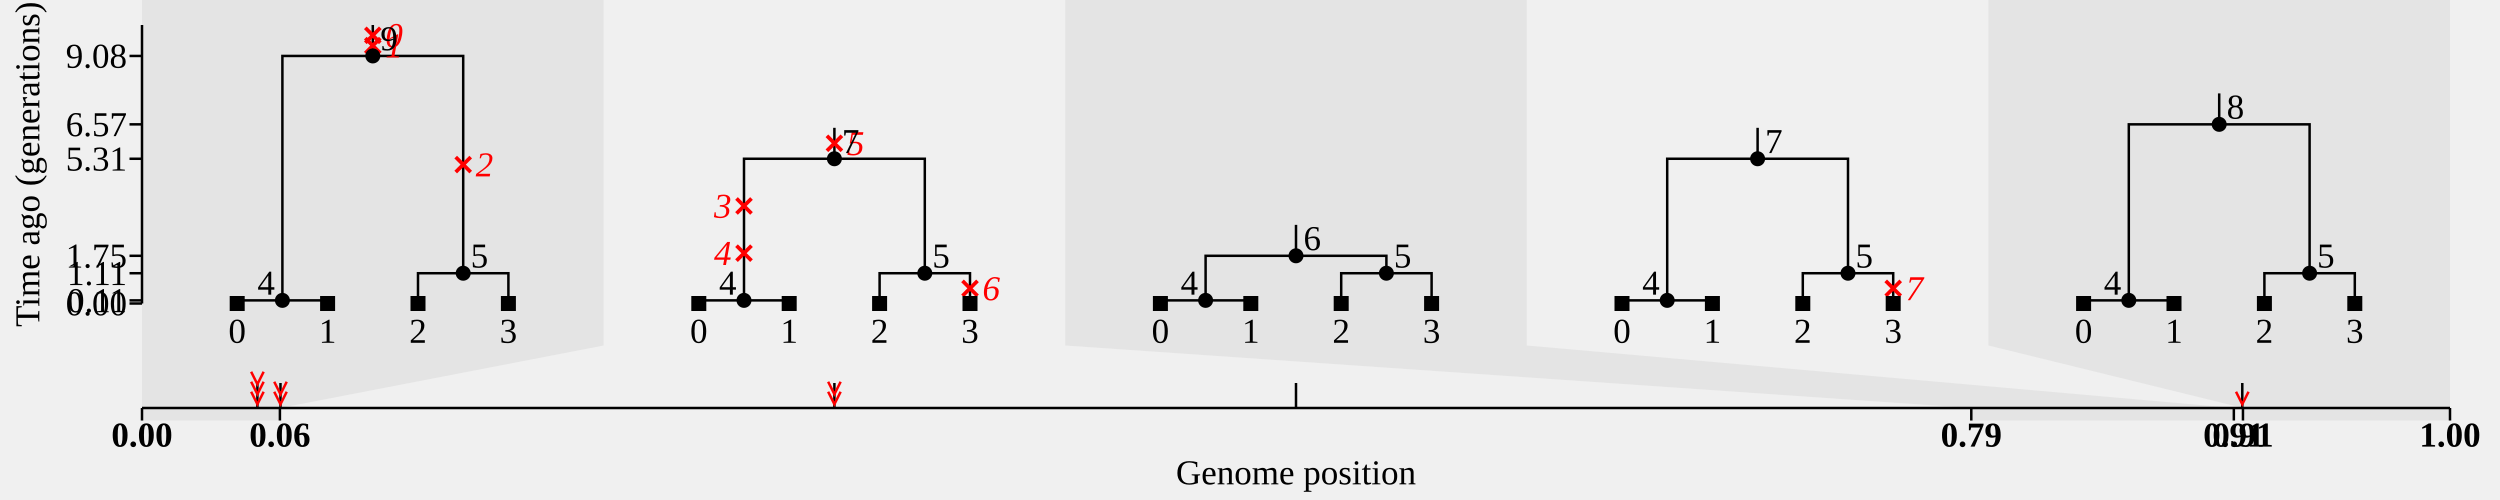
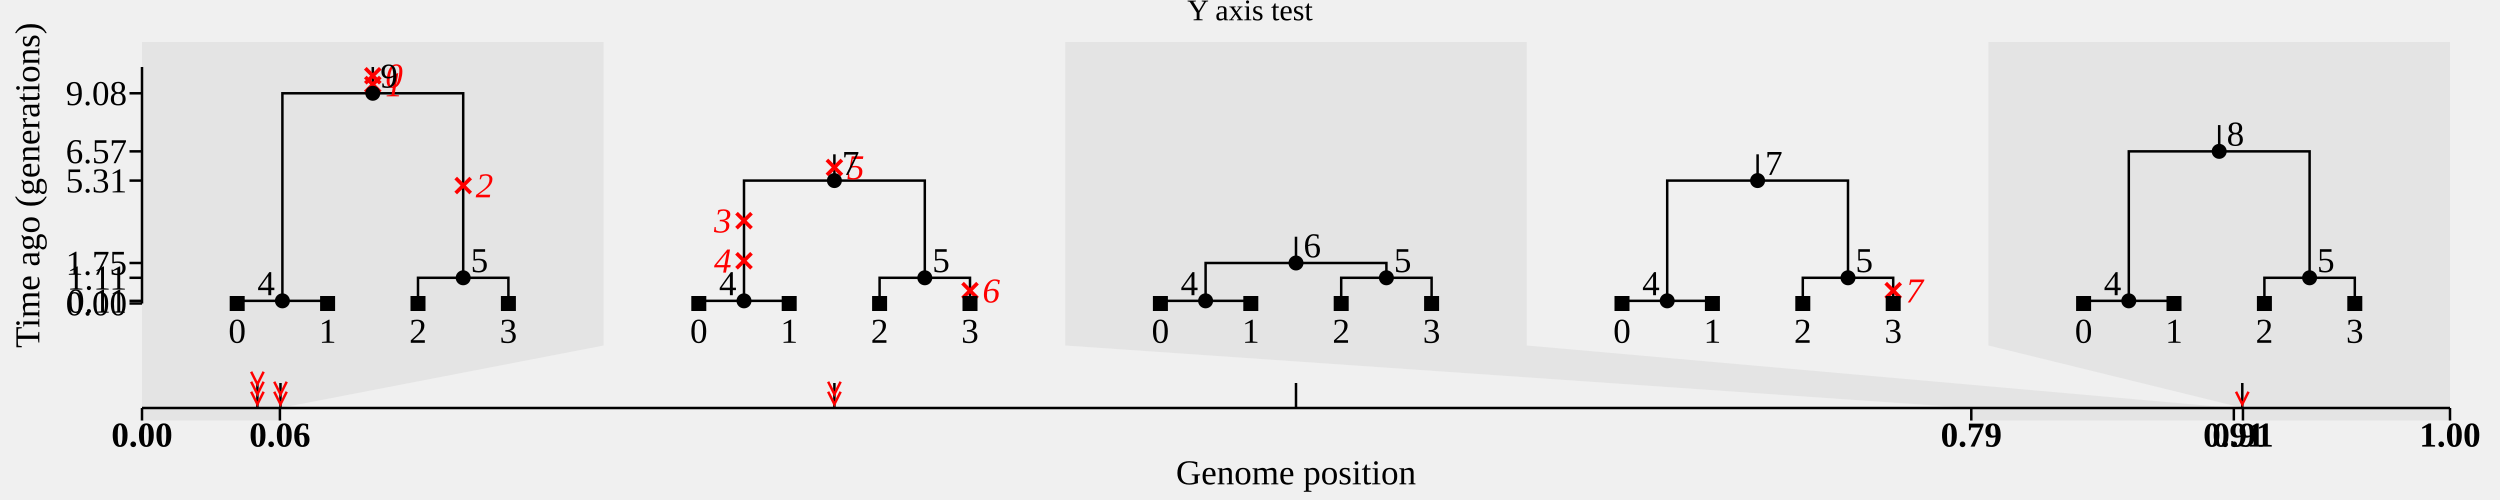
<svg xmlns="http://www.w3.org/2000/svg" baseProfile="full" height="200" version="1.1" width="1000">
  <defs>
    <style type="text/css">.background path {fill: #808080; fill-opacity: 0}.background path:nth-child(odd) {fill-opacity: .1}.x-regions rect {fill: yellow; stroke: black; opacity: 0.5}.axes {font-size: 14px}.x-axis .tick .lab {font-weight: bold; dominant-baseline: hanging}.axes, .tree {font-size: 14px; text-anchor: middle}.axes line, .edge {stroke: black; fill: none}.axes .ax-skip {stroke-dasharray: 4}.y-axis .grid {stroke: #FAFAFA}.node &gt; .sym {fill: black; stroke: none}.site &gt; .sym {stroke: black}.mut text {fill: red; font-style: italic}.mut.extra text {fill: hotpink}.mut line {fill: none; stroke: none}.mut .sym {fill: none; stroke: red}.mut.extra .sym {stroke: hotpink}.node .mut .sym {stroke-width: 1.5px}.tree text, .tree-sequence text {dominant-baseline: central}.plotbox .lab.lft {text-anchor: end}.plotbox .lab.rgt {text-anchor: start}.polytomy line {stroke: black; stroke-dasharray: 1px, 1px}.polytomy text {paint-order:stroke;stroke-width:0.3em;stroke:white}</style>
  </defs>
  <g class="tree-sequence">
    <g class="background">
-       <path d="M56.8,0 l184.64,0 l0,138.2 l-129.477,25 l0,5 l-55.163,0 l0,-5 l0,-25 l0,-138.2z" />
-       <path d="M241.44,0 l184.64,0 l0,138.2 l362.436,25 l0,5 l-676.552,0 l0,-5 l129.477,-25 l0,-138.2z" />
-       <path d="M426.08,0 l184.64,0 l0,138.2 l282.817,25 l0,5 l-105.022,0 l0,-5 l-362.436,-25 l0,-138.2z" />
-       <path d="M610.72,0 l184.64,0 l0,138.2 l101.824,25 l0,5 l-3.646,0 l0,-5 l-282.817,-25 l0,-138.2z" />
-       <path d="M795.36,0 l184.64,0 l0,138.2 l0,25 l0,5 l-82.816,0 l0,-5 l-101.824,-25 l0,-138.2z" />
+       <path d="M56.8,16.8 l184.64,0 l0,121.4 l-129.477,25 l0,5 l-55.163,0 l0,-5 l0,-25 l0,-121.4z" />
+       <path d="M241.44,16.8 l184.64,0 l0,121.4 l362.436,25 l0,5 l-676.552,0 l0,-5 l129.477,-25 l0,-121.4z" />
+       <path d="M426.08,16.8 l184.64,0 l0,121.4 l282.817,25 l0,5 l-105.022,0 l0,-5 l-362.436,-25 l0,-121.4z" />
+       <path d="M610.72,16.8 l184.64,0 l0,121.4 l101.824,25 l0,5 l-3.646,0 l0,-5 l-282.817,-25 l0,-121.4z" />
+       <path d="M795.36,16.8 l184.64,0 l0,121.4 l0,25 l0,5 l-82.816,0 l0,-5 l-101.824,-25 l0,-121.4z" />
    </g>
    <g class="axes">
      <g class="x-axis">
        <g class="title" transform="translate(518.4 200)">
          <text class="lab" text-anchor="middle" transform="translate(0 -11)">Genome position</text>
        </g>
        <line class="ax-line" x1="56.8" x2="980" y1="163.2" y2="163.2" />
        <g class="ticks">
          <g class="tick" transform="translate(56.8 163.2)">
            <line x1="0" x2="0" y1="0" y2="5" />
            <g transform="translate(0 6)">
              <text class="lab">0.00</text>
            </g>
          </g>
          <g class="tick" transform="translate(111.963 163.2)">
            <line x1="0" x2="0" y1="0" y2="5" />
            <g transform="translate(0 6)">
              <text class="lab">0.06</text>
            </g>
          </g>
          <g class="tick" transform="translate(788.516 163.2)">
            <line x1="0" x2="0" y1="0" y2="5" />
            <g transform="translate(0 6)">
              <text class="lab">0.79</text>
            </g>
          </g>
          <g class="tick" transform="translate(893.537 163.2)">
            <line x1="0" x2="0" y1="0" y2="5" />
            <g transform="translate(0 6)">
              <text class="lab">0.91</text>
            </g>
          </g>
          <g class="tick" transform="translate(897.184 163.2)">
            <line x1="0" x2="0" y1="0" y2="5" />
            <g transform="translate(0 6)">
              <text class="lab">0.91</text>
            </g>
          </g>
          <g class="tick" transform="translate(980 163.2)">
            <line x1="0" x2="0" y1="0" y2="5" />
            <g transform="translate(0 6)">
              <text class="lab">1.00</text>
            </g>
          </g>
        </g>
        <g class="site s0" transform="translate(102.96 163.2)">
          <line class="sym" x1="0" x2="0" y1="0" y2="-10" />
          <g class="mut m2">
            <polyline class="sym" points="2.5,-6.5 0,-1.5 -2.5,-6.5" />
          </g>
          <g class="mut m1">
            <polyline class="sym" points="2.5,-10.5 0,-5.5 -2.5,-10.5" />
          </g>
          <g class="mut m0">
            <polyline class="sym" points="2.5,-14.5 0,-9.5 -2.5,-14.5" />
          </g>
        </g>
        <g class="site s1" transform="translate(112.192 163.2)">
          <line class="sym" x1="0" x2="0" y1="0" y2="-10" />
          <g class="mut m4">
            <polyline class="sym" points="2.5,-6.5 0,-1.5 -2.5,-6.5" />
          </g>
          <g class="mut m3">
            <polyline class="sym" points="2.5,-10.5 0,-5.5 -2.5,-10.5" />
          </g>
        </g>
        <g class="site s2" transform="translate(333.76 163.2)">
          <line class="sym" x1="0" x2="0" y1="0" y2="-10" />
          <g class="mut m6">
            <polyline class="sym" points="2.5,-6.5 0,-1.5 -2.5,-6.5" />
          </g>
          <g class="mut m5">
            <polyline class="sym" points="2.5,-10.5 0,-5.5 -2.5,-10.5" />
          </g>
        </g>
        <g class="site s3" transform="translate(518.4 163.2)">
          <line class="sym" x1="0" x2="0" y1="0" y2="-10" />
        </g>
        <g class="site s4" transform="translate(896.912 163.2)">
          <line class="sym" x1="0" x2="0" y1="0" y2="-10" />
          <g class="mut m7">
            <polyline class="sym" points="2.5,-6.5 0,-1.5 -2.5,-6.5" />
          </g>
        </g>
      </g>
      <g class="y-axis">
-         <g class="title" transform="translate(0 65.7)">
+         <g class="title" transform="translate(0 74.1)">
          <text class="lab" text-anchor="middle" transform="translate(11) rotate(-90)">Time ago (generations)</text>
        </g>
-         <line class="ax-line" x1="56.8" x2="56.8" y1="121.4" y2="10" />
+         <line class="ax-line" x1="56.8" x2="56.8" y1="121.4" y2="26.8" />
        <g class="ticks">
          <g class="tick" transform="translate(56.8 121.4)">
            <line x1="0" x2="-5" y1="0" y2="0" />
            <g transform="translate(-6 0)">
              <text class="lab" text-anchor="end">0.00</text>
            </g>
          </g>
-           <g class="tick" transform="translate(56.8 120.152)">
+           <g class="tick" transform="translate(56.8 120.34)">
            <line x1="0" x2="-5" y1="0" y2="0" />
            <g transform="translate(-6 0)">
              <text class="lab" text-anchor="end">0.11</text>
            </g>
          </g>
-           <g class="tick" transform="translate(56.8 109.292)">
+           <g class="tick" transform="translate(56.8 111.118)">
            <line x1="0" x2="-5" y1="0" y2="0" />
            <g transform="translate(-6 0)">
              <text class="lab" text-anchor="end">1.11</text>
            </g>
          </g>
-           <g class="tick" transform="translate(56.8 102.321)">
+           <g class="tick" transform="translate(56.8 105.198)">
            <line x1="0" x2="-5" y1="0" y2="0" />
            <g transform="translate(-6 0)">
              <text class="lab" text-anchor="end">1.75</text>
            </g>
          </g>
-           <g class="tick" transform="translate(56.8 63.504)">
+           <g class="tick" transform="translate(56.8 72.2351)">
            <line x1="0" x2="-5" y1="0" y2="0" />
            <g transform="translate(-6 0)">
              <text class="lab" text-anchor="end">5.31</text>
            </g>
          </g>
-           <g class="tick" transform="translate(56.8 49.7389)">
+           <g class="tick" transform="translate(56.8 60.5459)">
            <line x1="0" x2="-5" y1="0" y2="0" />
            <g transform="translate(-6 0)">
              <text class="lab" text-anchor="end">6.57</text>
            </g>
          </g>
-           <g class="tick" transform="translate(56.8 22.3778)">
+           <g class="tick" transform="translate(56.8 37.3111)">
            <line x1="0" x2="-5" y1="0" y2="0" />
            <g transform="translate(-6 0)">
              <text class="lab" text-anchor="end">9.08</text>
            </g>
          </g>
        </g>
      </g>
    </g>
    <g class="plotbox trees">
-       <g class="tree t0" transform="translate(56.8 0)">
-         <g class="plotbox">
-           <g class="c2 m0 m1 node n9 p0 root s0" transform="translate(92.32 22.3778)">
-             <g class="a9 c2 node n4 p0" transform="translate(-36.16 97.7739)">
-               <g class="a4 leaf node n0 p0 sample" transform="translate(-18.08 1.24828)">
-                 <path class="edge e0" d="M 0 0 V -1.248 H 18.08" />
-                 <rect class="sym" height="6" width="6" x="-3" y="-3" />
-                 <text class="lab" transform="translate(0 11)">0</text>
-               </g>
-               <g class="a4 leaf node n1 p0 sample" transform="translate(18.08 1.24828)">
-                 <path class="edge e1" d="M 0 0 V -1.248 H -18.08" />
-                 <rect class="sym" height="6" width="6" x="-3" y="-3" />
-                 <text class="lab" transform="translate(0 11)">1</text>
-               </g>
-               <path class="edge e12" d="M 0 0 V -97.774 H 36.16" />
-               <circle class="sym" cx="0" cy="0" r="3" />
-               <text class="lab lft" transform="translate(-3 -7)">4</text>
-             </g>
-             <g class="a9 c2 m2 node n5 p0 s0" transform="translate(36.16 86.9138)">
-               <g class="a5 leaf node n2 p0 sample" transform="translate(-18.08 12.1084)">
-                 <path class="edge e2" d="M 0 0 V -12.108 H 18.08" />
-                 <rect class="sym" height="6" width="6" x="-3" y="-3" />
-                 <text class="lab" transform="translate(0 11)">2</text>
-               </g>
-               <g class="a5 leaf node n3 p0 sample" transform="translate(18.08 12.1084)">
-                 <path class="edge e3" d="M 0 0 V -12.108 H -18.08" />
-                 <rect class="sym" height="6" width="6" x="-3" y="-3" />
-                 <text class="lab" transform="translate(0 11)">3</text>
-               </g>
-               <path class="edge e13" d="M 0 0 V -86.914 H -36.16" />
-               <g class="mut m2 s0 unknown_time" transform="translate(0 -43.4569)">
-                 <line x1="0" x2="0" y1="0" y2="43.457" />
+       <g class="tree t0" transform="translate(56.8 16.8)">
+         <g class="plotbox">
+           <g class="c2 m0 m1 node n9 p0 root s0" transform="translate(92.32 20.5111)">
+             <g class="a9 c2 node n4 p0" transform="translate(-36.16 83.0289)">
+               <g class="a4 leaf node n0 p0 sample" transform="translate(-18.08 1.06003)">
+                 <path class="edge e0" d="M 0 0 V -1.06 H 18.08" />
+                 <rect class="sym" height="6" width="6" x="-3" y="-3" />
+                 <text class="lab" transform="translate(0 11)">0</text>
+               </g>
+               <g class="a4 leaf node n1 p0 sample" transform="translate(18.08 1.06003)">
+                 <path class="edge e1" d="M 0 0 V -1.06 H -18.08" />
+                 <rect class="sym" height="6" width="6" x="-3" y="-3" />
+                 <text class="lab" transform="translate(0 11)">1</text>
+               </g>
+               <path class="edge e12" d="M 0 0 V -83.029 H 36.16" />
+               <circle class="sym" cx="0" cy="0" r="3" />
+               <text class="lab lft" transform="translate(-3 -7)">4</text>
+             </g>
+             <g class="a9 c2 m2 node n5 p0 s0" transform="translate(36.16 73.8065)">
+               <g class="a5 leaf node n2 p0 sample" transform="translate(-18.08 10.2824)">
+                 <path class="edge e2" d="M 0 0 V -10.282 H 18.08" />
+                 <rect class="sym" height="6" width="6" x="-3" y="-3" />
+                 <text class="lab" transform="translate(0 11)">2</text>
+               </g>
+               <g class="a5 leaf node n3 p0 sample" transform="translate(18.08 10.2824)">
+                 <path class="edge e3" d="M 0 0 V -10.282 H -18.08" />
+                 <rect class="sym" height="6" width="6" x="-3" y="-3" />
+                 <text class="lab" transform="translate(0 11)">3</text>
+               </g>
+               <path class="edge e13" d="M 0 0 V -73.806 H -36.16" />
+               <g class="mut m2 s0 unknown_time" transform="translate(0 -36.9032)">
+                 <line x1="0" x2="0" y1="0" y2="36.903" />
                <path class="sym" d="M -3,-3 l 6,6 M -3,3 l 6,-6" />
                <text class="lab rgt" transform="translate(5 0)">2</text>
              </g>
              <circle class="sym" cx="0" cy="0" r="3" />
              <text class="lab rgt" transform="translate(3 -7)">5</text>
            </g>
-             <path class="edge root" d="M 0 0 V -12.378 H 0" />
-             <g class="mut m0 s0 unknown_time" transform="translate(0 -8.25185)">
-               <line x1="0" x2="0" y1="0" y2="8.252" />
+             <path class="edge root" d="M 0 0 V -10.511 H 0" />
+             <g class="mut m0 s0 unknown_time" transform="translate(0 -7.00741)">
+               <line x1="0" x2="0" y1="0" y2="7.007" />
              <path class="sym" d="M -3,-3 l 6,6 M -3,3 l 6,-6" />
              <text class="lab rgt" transform="translate(5 0)">0</text>
            </g>
-             <g class="mut m1 s0 unknown_time" transform="translate(0 -4.12593)">
-               <line x1="0" x2="0" y1="0" y2="4.126" />
+             <g class="mut m1 s0 unknown_time" transform="translate(0 -3.5037)">
+               <line x1="0" x2="0" y1="0" y2="3.504" />
              <path class="sym" d="M -3,-3 l 6,6 M -3,3 l 6,-6" />
              <text class="lab rgt" transform="translate(5 0)">1</text>
            </g>
            <circle class="sym" cx="0" cy="0" r="3" />
            <text class="lab rgt" transform="translate(3 -7)">9</text>
          </g>
        </g>
      </g>
-       <g class="tree t1" transform="translate(241.44 0)">
-         <g class="plotbox">
-           <g class="c2 m5 node n7 p0 root s2" transform="translate(92.32 63.504)">
-             <g class="a7 c2 m3 m4 node n4 p0 s1" transform="translate(-36.16 56.6478)">
-               <g class="a4 leaf node n0 p0 sample" transform="translate(-18.08 1.24828)">
-                 <path class="edge e0" d="M 0 0 V -1.248 H 18.08" />
-                 <rect class="sym" height="6" width="6" x="-3" y="-3" />
-                 <text class="lab" transform="translate(0 11)">0</text>
-               </g>
-               <g class="a4 leaf node n1 p0 sample" transform="translate(18.08 1.24828)">
-                 <path class="edge e1" d="M 0 0 V -1.248 H -18.08" />
-                 <rect class="sym" height="6" width="6" x="-3" y="-3" />
-                 <text class="lab" transform="translate(0 11)">1</text>
-               </g>
-               <path class="edge e6" d="M 0 0 V -56.648 H 36.16" />
-               <g class="mut m3 s1 unknown_time" transform="translate(0 -37.7652)">
-                 <line x1="0" x2="0" y1="0" y2="37.765" />
+       <g class="tree t1" transform="translate(241.44 16.8)">
+         <g class="plotbox">
+           <g class="c2 m5 node n7 p0 root s2" transform="translate(92.32 55.4351)">
+             <g class="a7 c2 m3 m4 node n4 p0 s1" transform="translate(-36.16 48.1048)">
+               <g class="a4 leaf node n0 p0 sample" transform="translate(-18.08 1.06003)">
+                 <path class="edge e0" d="M 0 0 V -1.06 H 18.08" />
+                 <rect class="sym" height="6" width="6" x="-3" y="-3" />
+                 <text class="lab" transform="translate(0 11)">0</text>
+               </g>
+               <g class="a4 leaf node n1 p0 sample" transform="translate(18.08 1.06003)">
+                 <path class="edge e1" d="M 0 0 V -1.06 H -18.08" />
+                 <rect class="sym" height="6" width="6" x="-3" y="-3" />
+                 <text class="lab" transform="translate(0 11)">1</text>
+               </g>
+               <path class="edge e6" d="M 0 0 V -48.105 H 36.16" />
+               <g class="mut m3 s1 unknown_time" transform="translate(0 -32.0699)">
+                 <line x1="0" x2="0" y1="0" y2="32.07" />
                <path class="sym" d="M -3,-3 l 6,6 M -3,3 l 6,-6" />
                <text class="lab lft" transform="translate(-5 0)">3</text>
              </g>
-               <g class="mut m4 s1 unknown_time" transform="translate(0 -18.8826)">
-                 <line x1="0" x2="0" y1="0" y2="18.883" />
+               <g class="mut m4 s1 unknown_time" transform="translate(0 -16.0349)">
+                 <line x1="0" x2="0" y1="0" y2="16.035" />
                <path class="sym" d="M -3,-3 l 6,6 M -3,3 l 6,-6" />
                <text class="lab lft" transform="translate(-5 0)">4</text>
              </g>
              <circle class="sym" cx="0" cy="0" r="3" />
              <text class="lab lft" transform="translate(-3 -7)">4</text>
            </g>
-             <g class="a7 c2 node n5 p0" transform="translate(36.16 45.7876)">
-               <g class="a5 leaf node n2 p0 sample" transform="translate(-18.08 12.1084)">
-                 <path class="edge e2" d="M 0 0 V -12.108 H 18.08" />
-                 <rect class="sym" height="6" width="6" x="-3" y="-3" />
-                 <text class="lab" transform="translate(0 11)">2</text>
-               </g>
-               <g class="a5 leaf m6 node n3 p0 s2 sample" transform="translate(18.08 12.1084)">
-                 <path class="edge e3" d="M 0 0 V -12.108 H -18.08" />
-                 <g class="mut m6 s2 unknown_time" transform="translate(0 -6.05422)">
-                   <line x1="0" x2="0" y1="0" y2="6.054" />
+             <g class="a7 c2 node n5 p0" transform="translate(36.16 38.8825)">
+               <g class="a5 leaf node n2 p0 sample" transform="translate(-18.08 10.2824)">
+                 <path class="edge e2" d="M 0 0 V -10.282 H 18.08" />
+                 <rect class="sym" height="6" width="6" x="-3" y="-3" />
+                 <text class="lab" transform="translate(0 11)">2</text>
+               </g>
+               <g class="a5 leaf m6 node n3 p0 s2 sample" transform="translate(18.08 10.2824)">
+                 <path class="edge e3" d="M 0 0 V -10.282 H -18.08" />
+                 <g class="mut m6 s2 unknown_time" transform="translate(0 -5.1412)">
+                   <line x1="0" x2="0" y1="0" y2="5.141" />
                  <path class="sym" d="M -3,-3 l 6,6 M -3,3 l 6,-6" />
                  <text class="lab rgt" transform="translate(5 0)">6</text>
                </g>
                <rect class="sym" height="6" width="6" x="-3" y="-3" />
                <text class="lab" transform="translate(0 11)">3</text>
              </g>
-               <path class="edge e8" d="M 0 0 V -45.788 H -36.16" />
-               <circle class="sym" cx="0" cy="0" r="3" />
-               <text class="lab rgt" transform="translate(3 -7)">5</text>
-             </g>
-             <path class="edge root" d="M 0 0 V -12.378 H 0" />
-             <g class="mut m5 s2 unknown_time" transform="translate(0 -6.18889)">
-               <line x1="0" x2="0" y1="0" y2="6.189" />
+               <path class="edge e8" d="M 0 0 V -38.883 H -36.16" />
+               <circle class="sym" cx="0" cy="0" r="3" />
+               <text class="lab rgt" transform="translate(3 -7)">5</text>
+             </g>
+             <path class="edge root" d="M 0 0 V -10.511 H 0" />
+             <g class="mut m5 s2 unknown_time" transform="translate(0 -5.25556)">
+               <line x1="0" x2="0" y1="0" y2="5.256" />
              <path class="sym" d="M -3,-3 l 6,6 M -3,3 l 6,-6" />
              <text class="lab rgt" transform="translate(5 0)">5</text>
            </g>
            <circle class="sym" cx="0" cy="0" r="3" />
            <text class="lab rgt" transform="translate(3 -7)">7</text>
          </g>
        </g>
      </g>
-       <g class="tree t2" transform="translate(426.08 0)">
-         <g class="plotbox">
-           <g class="c2 node n6 p0 root" transform="translate(92.32 102.321)">
-             <g class="a6 c2 node n4 p0" transform="translate(-36.16 17.8305)">
-               <g class="a4 leaf node n0 p0 sample" transform="translate(-18.08 1.24828)">
-                 <path class="edge e0" d="M 0 0 V -1.248 H 18.08" />
-                 <rect class="sym" height="6" width="6" x="-3" y="-3" />
-                 <text class="lab" transform="translate(0 11)">0</text>
-               </g>
-               <g class="a4 leaf node n1 p0 sample" transform="translate(18.08 1.24828)">
-                 <path class="edge e1" d="M 0 0 V -1.248 H -18.08" />
-                 <rect class="sym" height="6" width="6" x="-3" y="-3" />
-                 <text class="lab" transform="translate(0 11)">1</text>
-               </g>
-               <path class="edge e4" d="M 0 0 V -17.831 H 36.16" />
-               <circle class="sym" cx="0" cy="0" r="3" />
-               <text class="lab lft" transform="translate(-3 -7)">4</text>
-             </g>
-             <g class="a6 c2 node n5 p0" transform="translate(36.16 6.97033)">
-               <g class="a5 leaf node n2 p0 sample" transform="translate(-18.08 12.1084)">
-                 <path class="edge e2" d="M 0 0 V -12.108 H 18.08" />
-                 <rect class="sym" height="6" width="6" x="-3" y="-3" />
-                 <text class="lab" transform="translate(0 11)">2</text>
-               </g>
-               <g class="a5 leaf node n3 p0 sample" transform="translate(18.08 12.1084)">
-                 <path class="edge e3" d="M 0 0 V -12.108 H -18.08" />
-                 <rect class="sym" height="6" width="6" x="-3" y="-3" />
-                 <text class="lab" transform="translate(0 11)">3</text>
-               </g>
-               <path class="edge e5" d="M 0 0 V -6.97 H -36.16" />
-               <circle class="sym" cx="0" cy="0" r="3" />
-               <text class="lab rgt" transform="translate(3 -7)">5</text>
-             </g>
-             <path class="edge root" d="M 0 0 V -12.378 H 0" />
+       <g class="tree t2" transform="translate(426.08 16.8)">
+         <g class="plotbox">
+           <g class="c2 node n6 p0 root" transform="translate(92.32 88.3985)">
+             <g class="a6 c2 node n4 p0" transform="translate(-36.16 15.1415)">
+               <g class="a4 leaf node n0 p0 sample" transform="translate(-18.08 1.06003)">
+                 <path class="edge e0" d="M 0 0 V -1.06 H 18.08" />
+                 <rect class="sym" height="6" width="6" x="-3" y="-3" />
+                 <text class="lab" transform="translate(0 11)">0</text>
+               </g>
+               <g class="a4 leaf node n1 p0 sample" transform="translate(18.08 1.06003)">
+                 <path class="edge e1" d="M 0 0 V -1.06 H -18.08" />
+                 <rect class="sym" height="6" width="6" x="-3" y="-3" />
+                 <text class="lab" transform="translate(0 11)">1</text>
+               </g>
+               <path class="edge e4" d="M 0 0 V -15.142 H 36.16" />
+               <circle class="sym" cx="0" cy="0" r="3" />
+               <text class="lab lft" transform="translate(-3 -7)">4</text>
+             </g>
+             <g class="a6 c2 node n5 p0" transform="translate(36.16 5.91915)">
+               <g class="a5 leaf node n2 p0 sample" transform="translate(-18.08 10.2824)">
+                 <path class="edge e2" d="M 0 0 V -10.282 H 18.08" />
+                 <rect class="sym" height="6" width="6" x="-3" y="-3" />
+                 <text class="lab" transform="translate(0 11)">2</text>
+               </g>
+               <g class="a5 leaf node n3 p0 sample" transform="translate(18.08 10.2824)">
+                 <path class="edge e3" d="M 0 0 V -10.282 H -18.08" />
+                 <rect class="sym" height="6" width="6" x="-3" y="-3" />
+                 <text class="lab" transform="translate(0 11)">3</text>
+               </g>
+               <path class="edge e5" d="M 0 0 V -5.919 H -36.16" />
+               <circle class="sym" cx="0" cy="0" r="3" />
+               <text class="lab rgt" transform="translate(3 -7)">5</text>
+             </g>
+             <path class="edge root" d="M 0 0 V -10.511 H 0" />
            <circle class="sym" cx="0" cy="0" r="3" />
            <text class="lab rgt" transform="translate(3 -7)">6</text>
          </g>
        </g>
      </g>
-       <g class="tree t3" transform="translate(610.72 0)">
-         <g class="plotbox">
-           <g class="c2 node n7 p0 root" transform="translate(92.32 63.504)">
-             <g class="a7 c2 node n4 p0" transform="translate(-36.16 56.6478)">
-               <g class="a4 leaf node n0 p0 sample" transform="translate(-18.08 1.24828)">
-                 <path class="edge e0" d="M 0 0 V -1.248 H 18.08" />
-                 <rect class="sym" height="6" width="6" x="-3" y="-3" />
-                 <text class="lab" transform="translate(0 11)">0</text>
-               </g>
-               <g class="a4 leaf node n1 p0 sample" transform="translate(18.08 1.24828)">
-                 <path class="edge e1" d="M 0 0 V -1.248 H -18.08" />
-                 <rect class="sym" height="6" width="6" x="-3" y="-3" />
-                 <text class="lab" transform="translate(0 11)">1</text>
-               </g>
-               <path class="edge e7" d="M 0 0 V -56.648 H 36.16" />
-               <circle class="sym" cx="0" cy="0" r="3" />
-               <text class="lab lft" transform="translate(-3 -7)">4</text>
-             </g>
-             <g class="a7 c2 node n5 p0" transform="translate(36.16 45.7876)">
-               <g class="a5 leaf node n2 p0 sample" transform="translate(-18.08 12.1084)">
-                 <path class="edge e2" d="M 0 0 V -12.108 H 18.08" />
-                 <rect class="sym" height="6" width="6" x="-3" y="-3" />
-                 <text class="lab" transform="translate(0 11)">2</text>
-               </g>
-               <g class="a5 leaf m7 node n3 p0 s4 sample" transform="translate(18.08 12.1084)">
-                 <path class="edge e3" d="M 0 0 V -12.108 H -18.08" />
-                 <g class="mut m7 s4 unknown_time" transform="translate(0 -6.05422)">
-                   <line x1="0" x2="0" y1="0" y2="6.054" />
+       <g class="tree t3" transform="translate(610.72 16.8)">
+         <g class="plotbox">
+           <g class="c2 node n7 p0 root" transform="translate(92.32 55.4351)">
+             <g class="a7 c2 node n4 p0" transform="translate(-36.16 48.1048)">
+               <g class="a4 leaf node n0 p0 sample" transform="translate(-18.08 1.06003)">
+                 <path class="edge e0" d="M 0 0 V -1.06 H 18.08" />
+                 <rect class="sym" height="6" width="6" x="-3" y="-3" />
+                 <text class="lab" transform="translate(0 11)">0</text>
+               </g>
+               <g class="a4 leaf node n1 p0 sample" transform="translate(18.08 1.06003)">
+                 <path class="edge e1" d="M 0 0 V -1.06 H -18.08" />
+                 <rect class="sym" height="6" width="6" x="-3" y="-3" />
+                 <text class="lab" transform="translate(0 11)">1</text>
+               </g>
+               <path class="edge e7" d="M 0 0 V -48.105 H 36.16" />
+               <circle class="sym" cx="0" cy="0" r="3" />
+               <text class="lab lft" transform="translate(-3 -7)">4</text>
+             </g>
+             <g class="a7 c2 node n5 p0" transform="translate(36.16 38.8825)">
+               <g class="a5 leaf node n2 p0 sample" transform="translate(-18.08 10.2824)">
+                 <path class="edge e2" d="M 0 0 V -10.282 H 18.08" />
+                 <rect class="sym" height="6" width="6" x="-3" y="-3" />
+                 <text class="lab" transform="translate(0 11)">2</text>
+               </g>
+               <g class="a5 leaf m7 node n3 p0 s4 sample" transform="translate(18.08 10.2824)">
+                 <path class="edge e3" d="M 0 0 V -10.282 H -18.08" />
+                 <g class="mut m7 s4 unknown_time" transform="translate(0 -5.1412)">
+                   <line x1="0" x2="0" y1="0" y2="5.141" />
                  <path class="sym" d="M -3,-3 l 6,6 M -3,3 l 6,-6" />
                  <text class="lab rgt" transform="translate(5 0)">7</text>
                </g>
                <rect class="sym" height="6" width="6" x="-3" y="-3" />
                <text class="lab" transform="translate(0 11)">3</text>
              </g>
-               <path class="edge e9" d="M 0 0 V -45.788 H -36.16" />
-               <circle class="sym" cx="0" cy="0" r="3" />
-               <text class="lab rgt" transform="translate(3 -7)">5</text>
-             </g>
-             <path class="edge root" d="M 0 0 V -12.378 H 0" />
+               <path class="edge e9" d="M 0 0 V -38.883 H -36.16" />
+               <circle class="sym" cx="0" cy="0" r="3" />
+               <text class="lab rgt" transform="translate(3 -7)">5</text>
+             </g>
+             <path class="edge root" d="M 0 0 V -10.511 H 0" />
            <circle class="sym" cx="0" cy="0" r="3" />
            <text class="lab rgt" transform="translate(3 -7)">7</text>
          </g>
        </g>
      </g>
-       <g class="tree t4" transform="translate(795.36 0)">
-         <g class="plotbox">
-           <g class="c2 node n8 p0 root" transform="translate(92.32 49.7389)">
-             <g class="a8 c2 node n4 p0" transform="translate(-36.16 70.4129)">
-               <g class="a4 leaf node n0 p0 sample" transform="translate(-18.08 1.24828)">
-                 <path class="edge e0" d="M 0 0 V -1.248 H 18.08" />
-                 <rect class="sym" height="6" width="6" x="-3" y="-3" />
-                 <text class="lab" transform="translate(0 11)">0</text>
-               </g>
-               <g class="a4 leaf node n1 p0 sample" transform="translate(18.08 1.24828)">
-                 <path class="edge e1" d="M 0 0 V -1.248 H -18.08" />
-                 <rect class="sym" height="6" width="6" x="-3" y="-3" />
-                 <text class="lab" transform="translate(0 11)">1</text>
-               </g>
-               <path class="edge e10" d="M 0 0 V -70.413 H 36.16" />
-               <circle class="sym" cx="0" cy="0" r="3" />
-               <text class="lab lft" transform="translate(-3 -7)">4</text>
-             </g>
-             <g class="a8 c2 node n5 p0" transform="translate(36.16 59.5527)">
-               <g class="a5 leaf node n2 p0 sample" transform="translate(-18.08 12.1084)">
-                 <path class="edge e2" d="M 0 0 V -12.108 H 18.08" />
-                 <rect class="sym" height="6" width="6" x="-3" y="-3" />
-                 <text class="lab" transform="translate(0 11)">2</text>
-               </g>
-               <g class="a5 leaf node n3 p0 sample" transform="translate(18.08 12.1084)">
-                 <path class="edge e3" d="M 0 0 V -12.108 H -18.08" />
-                 <rect class="sym" height="6" width="6" x="-3" y="-3" />
-                 <text class="lab" transform="translate(0 11)">3</text>
-               </g>
-               <path class="edge e11" d="M 0 0 V -59.553 H -36.16" />
-               <circle class="sym" cx="0" cy="0" r="3" />
-               <text class="lab rgt" transform="translate(3 -7)">5</text>
-             </g>
-             <path class="edge root" d="M 0 0 V -12.378 H 0" />
+       <g class="tree t4" transform="translate(795.36 16.8)">
+         <g class="plotbox">
+           <g class="c2 node n8 p0 root" transform="translate(92.32 43.7459)">
+             <g class="a8 c2 node n4 p0" transform="translate(-36.16 59.7941)">
+               <g class="a4 leaf node n0 p0 sample" transform="translate(-18.08 1.06003)">
+                 <path class="edge e0" d="M 0 0 V -1.06 H 18.08" />
+                 <rect class="sym" height="6" width="6" x="-3" y="-3" />
+                 <text class="lab" transform="translate(0 11)">0</text>
+               </g>
+               <g class="a4 leaf node n1 p0 sample" transform="translate(18.08 1.06003)">
+                 <path class="edge e1" d="M 0 0 V -1.06 H -18.08" />
+                 <rect class="sym" height="6" width="6" x="-3" y="-3" />
+                 <text class="lab" transform="translate(0 11)">1</text>
+               </g>
+               <path class="edge e10" d="M 0 0 V -59.794 H 36.16" />
+               <circle class="sym" cx="0" cy="0" r="3" />
+               <text class="lab lft" transform="translate(-3 -7)">4</text>
+             </g>
+             <g class="a8 c2 node n5 p0" transform="translate(36.16 50.5717)">
+               <g class="a5 leaf node n2 p0 sample" transform="translate(-18.08 10.2824)">
+                 <path class="edge e2" d="M 0 0 V -10.282 H 18.08" />
+                 <rect class="sym" height="6" width="6" x="-3" y="-3" />
+                 <text class="lab" transform="translate(0 11)">2</text>
+               </g>
+               <g class="a5 leaf node n3 p0 sample" transform="translate(18.08 10.2824)">
+                 <path class="edge e3" d="M 0 0 V -10.282 H -18.08" />
+                 <rect class="sym" height="6" width="6" x="-3" y="-3" />
+                 <text class="lab" transform="translate(0 11)">3</text>
+               </g>
+               <path class="edge e11" d="M 0 0 V -50.572 H -36.16" />
+               <circle class="sym" cx="0" cy="0" r="3" />
+               <text class="lab rgt" transform="translate(3 -7)">5</text>
+             </g>
+             <path class="edge root" d="M 0 0 V -10.511 H 0" />
            <circle class="sym" cx="0" cy="0" r="3" />
            <text class="lab rgt" transform="translate(3 -7)">8</text>
          </g>
        </g>
      </g>
    </g>
  </g>
+   <g class="title" transform="translate(500 0)">
+     <text dominant-baseline="hanging" text-anchor="middle">Y axis test</text>
+   </g>
</svg>
